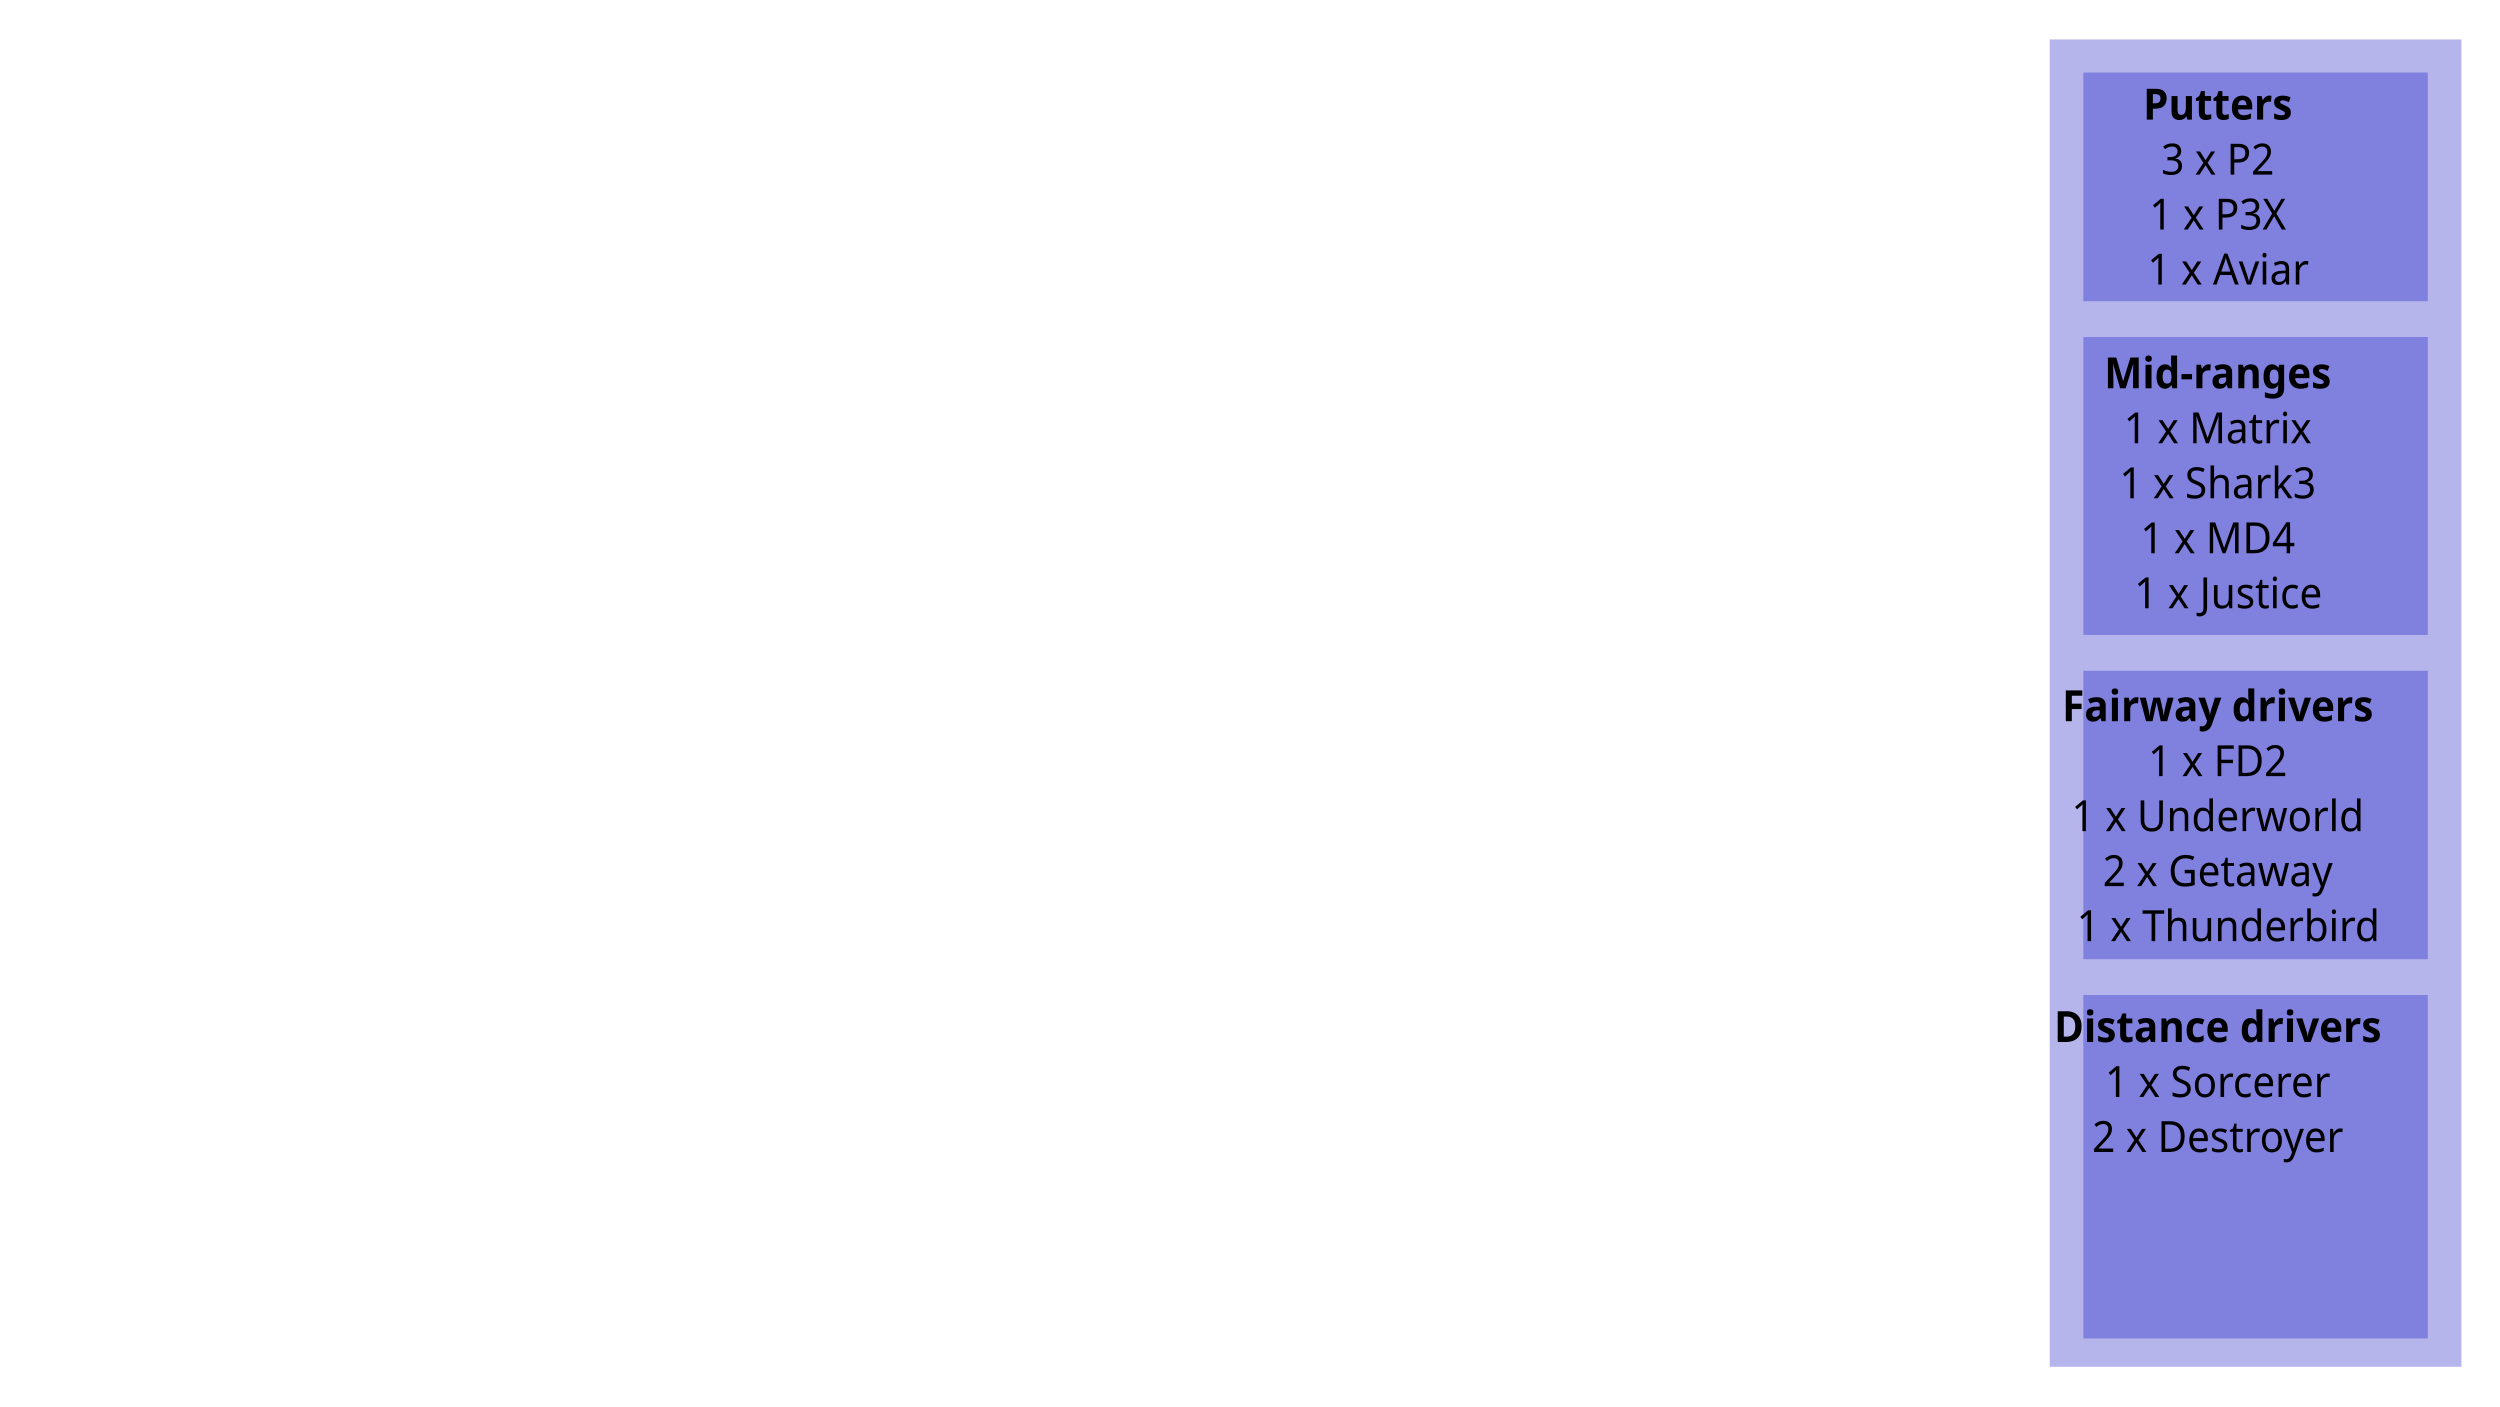
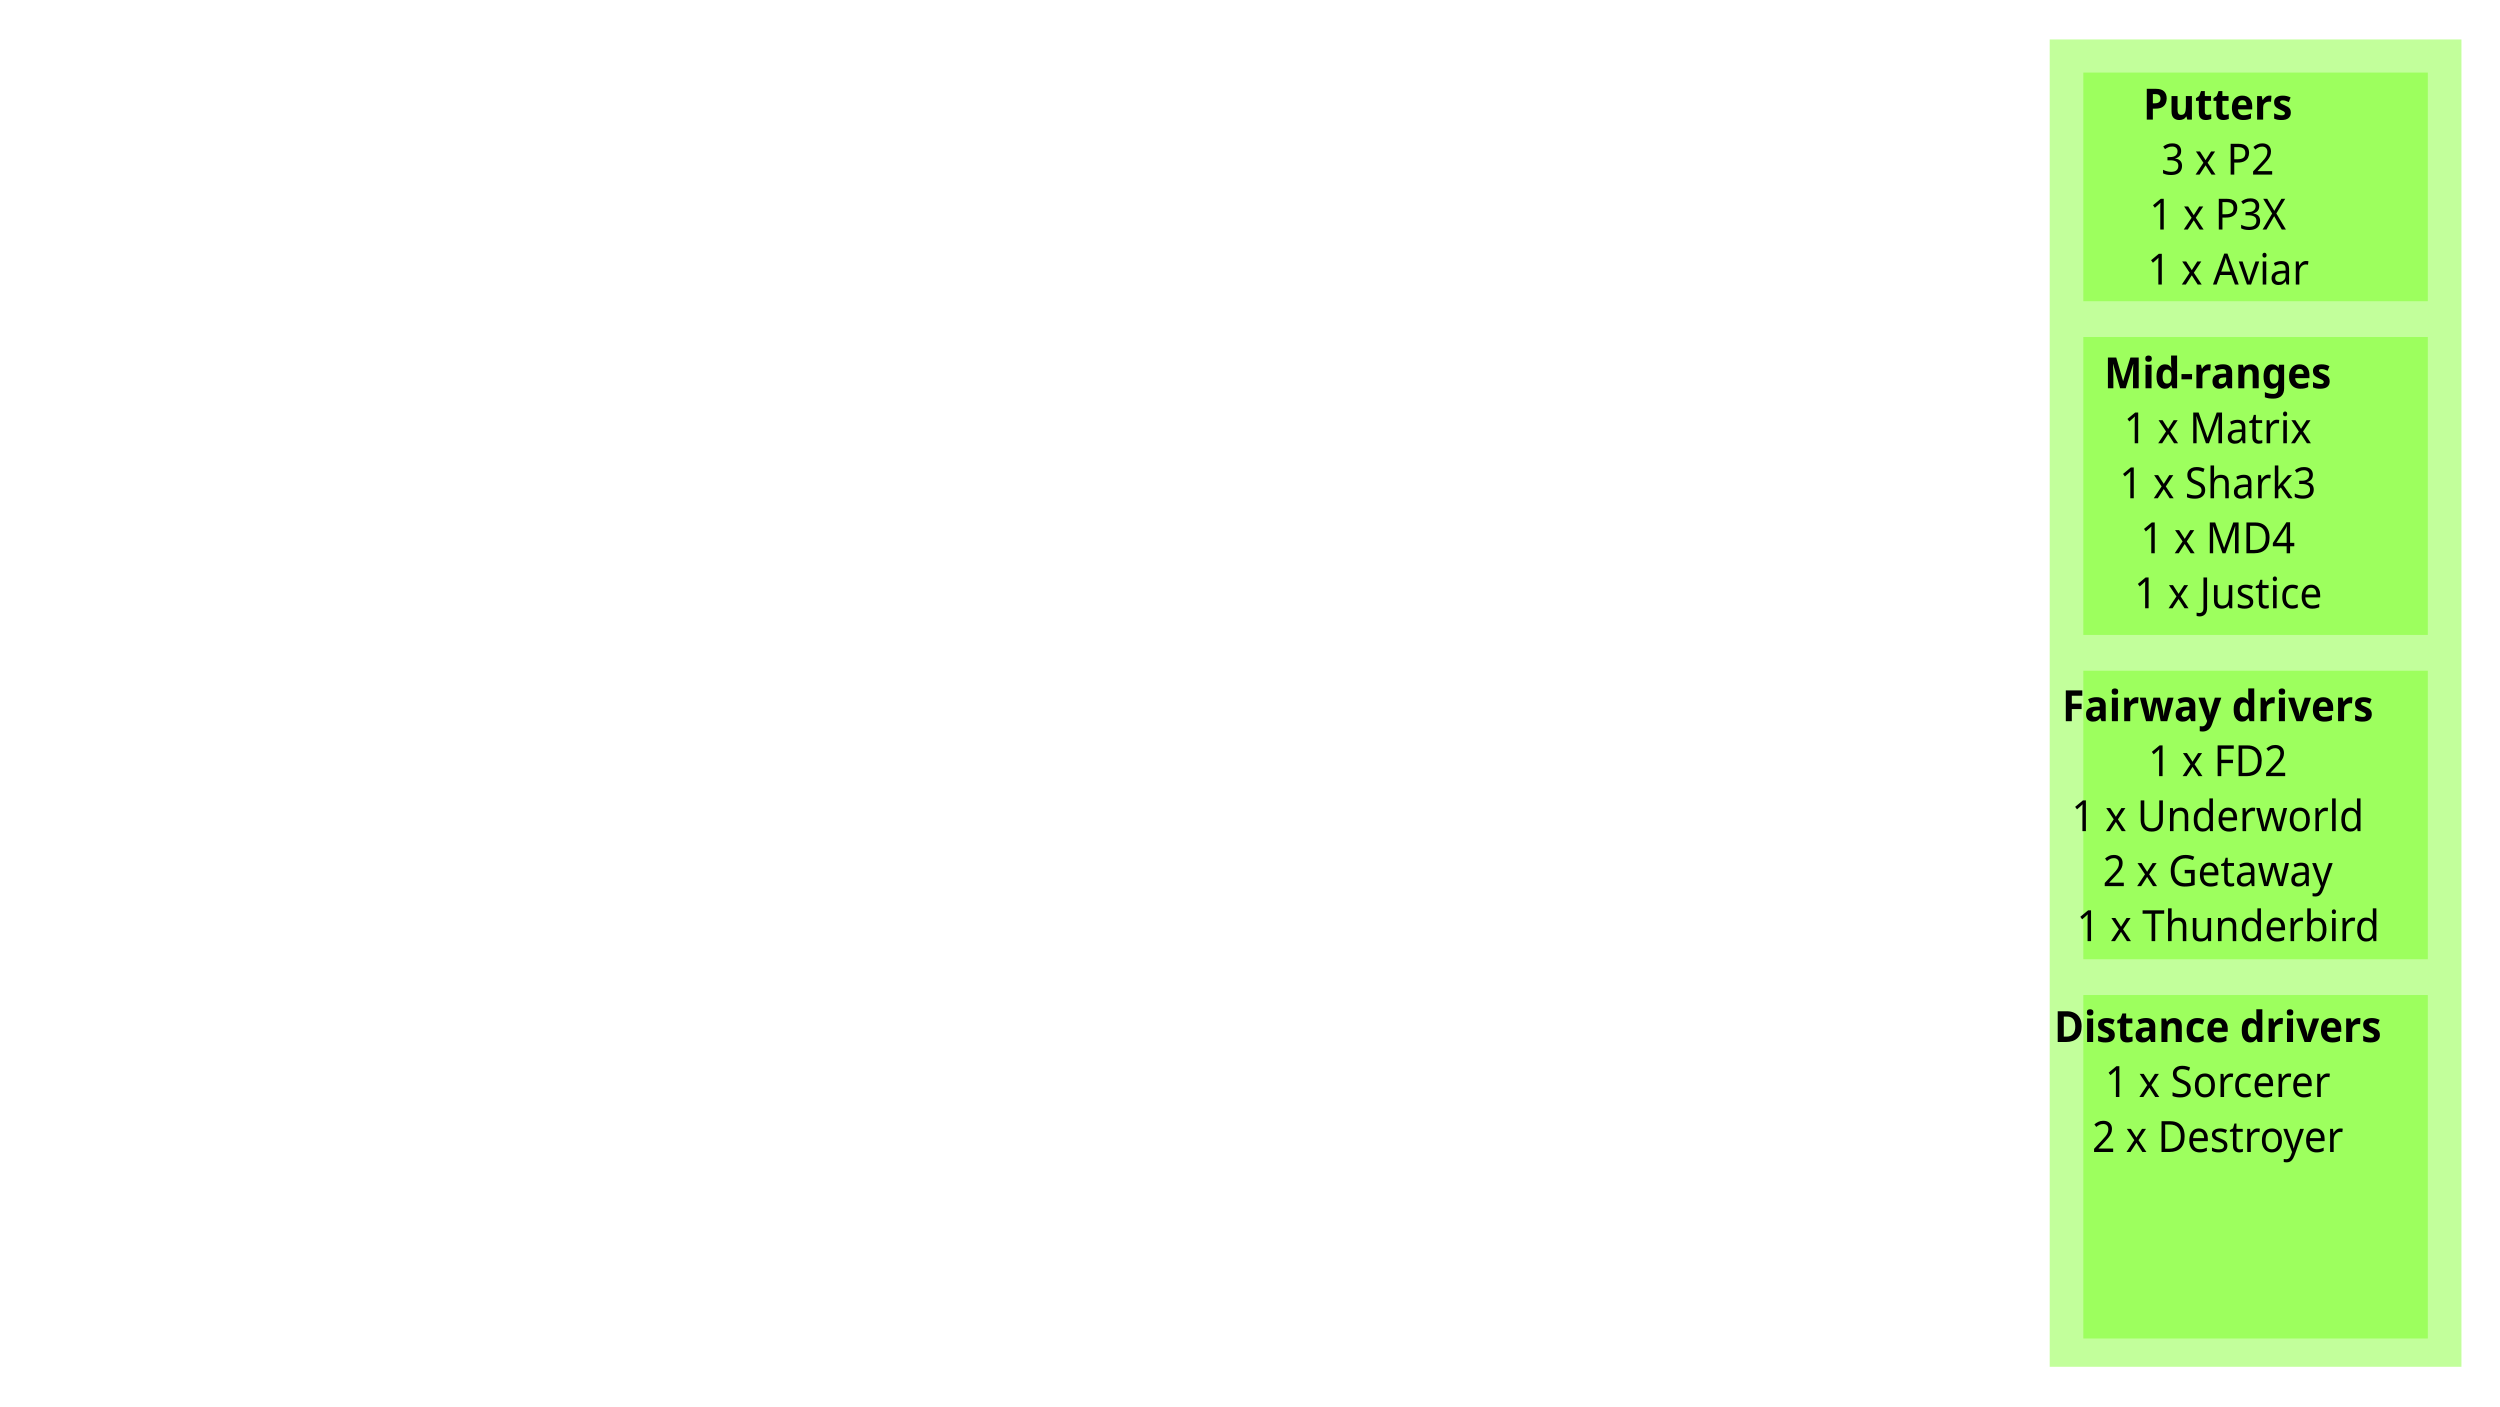
<svg xmlns="http://www.w3.org/2000/svg" width="1920px" height="1080px" viewBox="0 0 1920 1080" version="1.1" id="SVGRoot">
  <defs id="defs815">
    <filter style="color-interpolation-filters:sRGB" id="filter5205" x="-0.037" width="1.074" y="-0.007" height="1.014">
      <feGaussianBlur stdDeviation="2.946" id="feGaussianBlur5207" />
    </filter>
    <clipPath clipPathUnits="userSpaceOnUse" id="clipPath904">
      <g id="use906">
        <rect style="opacity:1;fill:#0000c0;fill-opacity:0.29;stroke-width:1.026" id="rect1100" width="316.222" height="1019.38" x="1574.17" y="28.324" />
        <rect style="opacity:1;fill:#0000c0;fill-opacity:0.29;stroke-width:0.389" id="rect1102" width="264.578" height="175.591" x="1599.993" y="53.749" />
        <rect style="opacity:1;fill:#0000c0;fill-opacity:0.29;stroke-width:0.445" id="rect1104" width="264.578" height="228.824" x="1599.993" y="255.28" />
        <rect style="opacity:1;fill:#0000c0;fill-opacity:0.29;stroke-width:0.448" id="rect1106" width="264.578" height="232.797" x="1599.993" y="507.145" />
        <rect style="opacity:1;fill:#0000c0;fill-opacity:0.29;stroke-width:0.477" id="rect1108" width="264.578" height="263.783" x="1599.993" y="762.189" />
      </g>
    </clipPath>
    <clipPath clipPathUnits="userSpaceOnUse" id="clipPath943">
      <g id="use945">
        <g clip-path="url(#clipPath904)" id="g992">
          <g id="g990">
            <rect style="opacity:1;fill:#0000c0;fill-opacity:0.29;stroke-width:1.026" id="rect980" width="316.222" height="1019.38" x="1574.17" y="28.324" />
            <rect style="opacity:1;fill:#0000c0;fill-opacity:0.29;stroke-width:0.389" id="rect982" width="264.578" height="175.591" x="1599.993" y="53.749" />
            <rect style="opacity:1;fill:#0000c0;fill-opacity:0.29;stroke-width:0.445" id="rect984" width="264.578" height="228.824" x="1599.993" y="255.28" />
            <rect style="opacity:1;fill:#0000c0;fill-opacity:0.29;stroke-width:0.448" id="rect986" width="264.578" height="232.797" x="1599.993" y="507.145" />
            <rect style="opacity:1;fill:#0000c0;fill-opacity:0.29;stroke-width:0.477" id="rect988" width="264.578" height="263.783" x="1599.993" y="762.189" />
          </g>
        </g>
        <text transform="scale(0.9678223,1.033248)" id="text1040" y="82.981" x="1789.028" style="font-style:normal;font-weight:normal;font-size:32.052px;line-height:1.25;font-family:sans-serif;letter-spacing:0px;word-spacing:0px;fill:#000000;fill-opacity:1;stroke:none;stroke-width:0.801" xml:space="preserve">
          <tspan style="font-style:normal;font-variant:normal;font-weight:bold;font-stretch:normal;font-family:'Noto Sans';-inkscape-font-specification:'Noto Sans';text-align:center;text-anchor:middle;stroke-width:0.801" y="82.981" x="1789.028" id="tspan994">Putters</tspan>
          <tspan style="font-style:normal;font-variant:normal;font-weight:normal;font-stretch:normal;font-family:'Noto Sans';-inkscape-font-specification:'Noto Sans';text-align:center;text-anchor:middle;stroke-width:0.801" id="tspan996" y="123.851" x="1789.028">P2</tspan>
          <tspan style="font-style:normal;font-variant:normal;font-weight:normal;font-stretch:normal;font-family:'Noto Sans';-inkscape-font-specification:'Noto Sans';text-align:center;text-anchor:middle;stroke-width:0.801" id="tspan998" y="164.721" x="1789.028">P3X</tspan>
          <tspan style="font-style:normal;font-variant:normal;font-weight:normal;font-stretch:normal;font-family:'Noto Sans';-inkscape-font-specification:'Noto Sans';text-align:center;text-anchor:middle;stroke-width:0.801" id="tspan1000" y="205.591" x="1789.028">Aviar</tspan>
          <tspan style="font-style:normal;font-variant:normal;font-weight:normal;font-stretch:normal;font-family:'Noto Sans';-inkscape-font-specification:'Noto Sans';text-align:center;text-anchor:middle;stroke-width:0.801" id="tspan1002" y="245.656" x="1789.028" />
          <tspan style="font-style:normal;font-variant:normal;font-weight:bold;font-stretch:normal;font-family:'Noto Sans';-inkscape-font-specification:'Noto Sans';text-align:center;text-anchor:middle;stroke-width:0.801" id="tspan1004" y="286.526" x="1789.028">Mid-ranges</tspan>
          <tspan id="tspan1006" style="font-style:normal;font-variant:normal;font-weight:normal;font-stretch:normal;font-family:'Noto Sans';-inkscape-font-specification:'Noto Sans';text-align:center;text-anchor:middle;stroke-width:0.801" y="327.396" x="1789.028">Matrix</tspan>
          <tspan style="font-style:normal;font-variant:normal;font-weight:normal;font-stretch:normal;font-family:'Noto Sans';-inkscape-font-specification:'Noto Sans';text-align:center;text-anchor:middle;stroke-width:0.801" id="tspan1008" y="368.265" x="1789.028">Shark3</tspan>
          <tspan style="font-style:normal;font-variant:normal;font-weight:normal;font-stretch:normal;font-family:'Noto Sans';-inkscape-font-specification:'Noto Sans';text-align:center;text-anchor:middle;stroke-width:0.801" id="tspan1010" y="409.135" x="1789.028">MD4</tspan>
          <tspan style="font-style:normal;font-variant:normal;font-weight:normal;font-stretch:normal;font-family:'Noto Sans';-inkscape-font-specification:'Noto Sans';text-align:center;text-anchor:middle;stroke-width:0.801" id="tspan1012" y="450.005" x="1789.028">Justice</tspan>
          <tspan style="font-style:normal;font-variant:normal;font-weight:normal;font-stretch:normal;font-family:'Noto Sans';-inkscape-font-specification:'Noto Sans';text-align:center;text-anchor:middle;stroke-width:0.801" id="tspan1014" y="490.07" x="1789.028" />
          <tspan style="font-style:normal;font-variant:normal;font-weight:bold;font-stretch:normal;font-family:'Noto Sans';-inkscape-font-specification:'Noto Sans';text-align:center;text-anchor:middle;stroke-width:0.801" id="tspan1016" y="530.94" x="1789.028">Fairway drivers</tspan>
          <tspan id="tspan1018" style="font-style:normal;font-variant:normal;font-weight:normal;font-stretch:normal;font-family:'Noto Sans';-inkscape-font-specification:'Noto Sans';text-align:center;text-anchor:middle;stroke-width:0.801" y="571.81" x="1789.028">FD2</tspan>
          <tspan style="font-style:normal;font-variant:normal;font-weight:normal;font-stretch:normal;font-family:'Noto Sans';-inkscape-font-specification:'Noto Sans';text-align:center;text-anchor:middle;stroke-width:0.801" id="tspan1020" y="612.679" x="1789.028">Underworld</tspan>
          <tspan style="font-style:normal;font-variant:normal;font-weight:normal;font-stretch:normal;font-family:'Noto Sans';-inkscape-font-specification:'Noto Sans';text-align:center;text-anchor:middle;stroke-width:0.801" id="tspan1022" y="653.549" x="1789.028">Getaway</tspan>
          <tspan style="font-style:normal;font-variant:normal;font-weight:normal;font-stretch:normal;font-family:'Noto Sans';-inkscape-font-specification:'Noto Sans';text-align:center;text-anchor:middle;stroke-width:0.801" id="tspan1024" y="694.419" x="1789.028">Thunderbird</tspan>
          <tspan style="font-style:normal;font-variant:normal;font-weight:normal;font-stretch:normal;font-family:'Noto Sans';-inkscape-font-specification:'Noto Sans';text-align:center;text-anchor:middle;stroke-width:0.801" id="tspan1026" y="734.484" x="1789.028" />
          <tspan style="font-style:normal;font-variant:normal;font-weight:bold;font-stretch:normal;font-family:'Noto Sans';-inkscape-font-specification:'Noto Sans';text-align:center;text-anchor:middle;stroke-width:0.801" id="tspan1028" y="775.354" x="1789.028">Distance drivers</tspan>
          <tspan id="tspan1030" style="font-style:normal;font-variant:normal;font-weight:normal;font-stretch:normal;font-family:'Noto Sans';-inkscape-font-specification:'Noto Sans';text-align:center;text-anchor:middle;stroke-width:0.801" y="816.224" x="1789.028">Sorcerer</tspan>
          <tspan style="font-style:normal;font-variant:normal;font-weight:normal;font-stretch:normal;font-family:'Noto Sans';-inkscape-font-specification:'Noto Sans';text-align:center;text-anchor:middle;stroke-width:0.801" id="tspan1032" y="857.094" x="1789.028">Destroyer</tspan>
          <tspan style="font-style:normal;font-variant:normal;font-weight:normal;font-stretch:normal;font-family:'Noto Sans';-inkscape-font-specification:'Noto Sans';text-align:center;text-anchor:middle;stroke-width:0.801" id="tspan1034" y="897.963" x="1789.028">PD2</tspan>
          <tspan style="font-style:normal;font-variant:normal;font-weight:normal;font-stretch:normal;font-family:'Noto Sans';-inkscape-font-specification:'Noto Sans';text-align:center;text-anchor:middle;stroke-width:0.801" id="tspan1036" y="938.833" x="1789.028">World</tspan>
          <tspan style="font-style:normal;font-variant:normal;font-weight:normal;font-stretch:normal;font-family:'Noto Sans';-inkscape-font-specification:'Noto Sans';text-align:center;text-anchor:middle;stroke-width:0.801" id="tspan1038" y="979.703" x="1789.028">Queen</tspan>
        </text>
      </g>
    </clipPath>
    <clipPath clipPathUnits="userSpaceOnUse" id="clipPath1921">
      <g id="use1923">
        <rect y="257.266" x="1599.993" height="228.824" width="264.578" id="rect2080" style="opacity:1;fill:#0000c0;fill-opacity:0.29;stroke-width:0.445" />
        <text xml:space="preserve" style="font-style:normal;font-weight:normal;font-size:32.052px;line-height:1.25;font-family:sans-serif;letter-spacing:0px;word-spacing:0px;fill:#000000;fill-opacity:1;stroke:none;stroke-width:0.801" x="1789.028" y="287.113" id="text2092" transform="scale(0.9678223,1.033248)">
          <tspan x="1789.028" y="287.113" id="tspan2082" style="font-style:normal;font-variant:normal;font-weight:bold;font-stretch:normal;font-family:'Noto Sans';-inkscape-font-specification:'Noto Sans';text-align:center;text-anchor:middle;stroke-width:0.801">Mid-ranges</tspan>
          <tspan x="1789.028" y="327.983" style="font-style:normal;font-variant:normal;font-weight:normal;font-stretch:normal;font-family:'Noto Sans';-inkscape-font-specification:'Noto Sans';text-align:center;text-anchor:middle;stroke-width:0.801" id="tspan2084">Matrix</tspan>
          <tspan x="1789.028" y="368.853" id="tspan2086" style="font-style:normal;font-variant:normal;font-weight:normal;font-stretch:normal;font-family:'Noto Sans';-inkscape-font-specification:'Noto Sans';text-align:center;text-anchor:middle;stroke-width:0.801">Shark3</tspan>
          <tspan x="1789.028" y="409.723" id="tspan2088" style="font-style:normal;font-variant:normal;font-weight:normal;font-stretch:normal;font-family:'Noto Sans';-inkscape-font-specification:'Noto Sans';text-align:center;text-anchor:middle;stroke-width:0.801">MD4</tspan>
          <tspan x="1789.028" y="450.593" id="tspan2090" style="font-style:normal;font-variant:normal;font-weight:normal;font-stretch:normal;font-family:'Noto Sans';-inkscape-font-specification:'Noto Sans';text-align:center;text-anchor:middle;stroke-width:0.801">Justice</tspan>
        </text>
      </g>
    </clipPath>
    <clipPath clipPathUnits="userSpaceOnUse" id="clipPath1936">
      <g id="use1938">
        <rect y="520.368" x="1599.993" height="221.56" width="264.578" id="rect2057" style="opacity:1;fill:#0000c0;fill-opacity:0.29;stroke-width:0.437" />
        <text xml:space="preserve" style="font-style:normal;font-weight:normal;font-size:32.052px;line-height:1.25;font-family:sans-serif;letter-spacing:0px;word-spacing:0px;fill:#000000;fill-opacity:1;stroke:none;stroke-width:0.801" x="1789.028" y="541.119" id="text2069" transform="scale(0.9678223,1.033248)">
          <tspan x="1789.028" y="541.119" id="tspan2059" style="font-style:normal;font-variant:normal;font-weight:bold;font-stretch:normal;font-family:'Noto Sans';-inkscape-font-specification:'Noto Sans';text-align:center;text-anchor:middle;stroke-width:0.801">Fairway drivers</tspan>
          <tspan x="1789.028" y="581.989" style="font-style:normal;font-variant:normal;font-weight:normal;font-stretch:normal;font-family:'Noto Sans';-inkscape-font-specification:'Noto Sans';text-align:center;text-anchor:middle;stroke-width:0.801" id="tspan2061">FD2</tspan>
          <tspan x="1789.028" y="622.859" id="tspan2063" style="font-style:normal;font-variant:normal;font-weight:normal;font-stretch:normal;font-family:'Noto Sans';-inkscape-font-specification:'Noto Sans';text-align:center;text-anchor:middle;stroke-width:0.801">Underworld</tspan>
          <tspan x="1789.028" y="663.728" id="tspan2065" style="font-style:normal;font-variant:normal;font-weight:normal;font-stretch:normal;font-family:'Noto Sans';-inkscape-font-specification:'Noto Sans';text-align:center;text-anchor:middle;stroke-width:0.801">Getaway</tspan>
          <tspan x="1789.028" y="704.598" id="tspan2067" style="font-style:normal;font-variant:normal;font-weight:normal;font-stretch:normal;font-family:'Noto Sans';-inkscape-font-specification:'Noto Sans';text-align:center;text-anchor:middle;stroke-width:0.801">Thunderbird</tspan>
        </text>
      </g>
    </clipPath>
    <clipPath clipPathUnits="userSpaceOnUse" id="clipPath1952">
      <g id="use1954">
        <rect y="764.175" x="1599.993" height="263.783" width="264.578" id="rect2031" style="opacity:1;fill:#0000c0;fill-opacity:0.29;stroke-width:0.477" />
        <text xml:space="preserve" style="font-style:normal;font-weight:normal;font-size:32.052px;line-height:1.25;font-family:sans-serif;letter-spacing:0px;word-spacing:0px;fill:#000000;fill-opacity:1;stroke:none;stroke-width:0.801" x="1789.028" y="774.514" id="text2045" transform="scale(0.9678223,1.033248)">
          <tspan x="1789.028" y="774.514" id="tspan2033" style="font-style:normal;font-variant:normal;font-weight:bold;font-stretch:normal;font-family:'Noto Sans';-inkscape-font-specification:'Noto Sans';text-align:center;text-anchor:middle;stroke-width:0.801">Distance drivers</tspan>
          <tspan x="1789.028" y="815.384" style="font-style:normal;font-variant:normal;font-weight:normal;font-stretch:normal;font-family:'Noto Sans';-inkscape-font-specification:'Noto Sans';text-align:center;text-anchor:middle;stroke-width:0.801" id="tspan2035">Sorcerer</tspan>
          <tspan x="1789.028" y="856.254" id="tspan2037" style="font-style:normal;font-variant:normal;font-weight:normal;font-stretch:normal;font-family:'Noto Sans';-inkscape-font-specification:'Noto Sans';text-align:center;text-anchor:middle;stroke-width:0.801">Destroyer</tspan>
          <tspan x="1789.028" y="897.124" id="tspan2039" style="font-style:normal;font-variant:normal;font-weight:normal;font-stretch:normal;font-family:'Noto Sans';-inkscape-font-specification:'Noto Sans';text-align:center;text-anchor:middle;stroke-width:0.801">PD2</tspan>
          <tspan x="1789.028" y="937.993" id="tspan2041" style="font-style:normal;font-variant:normal;font-weight:normal;font-stretch:normal;font-family:'Noto Sans';-inkscape-font-specification:'Noto Sans';text-align:center;text-anchor:middle;stroke-width:0.801">World</tspan>
          <tspan x="1789.028" y="978.863" id="tspan2043" style="font-style:normal;font-variant:normal;font-weight:normal;font-stretch:normal;font-family:'Noto Sans';-inkscape-font-specification:'Noto Sans';text-align:center;text-anchor:middle;stroke-width:0.801">Queen</tspan>
        </text>
      </g>
    </clipPath>
    <clipPath clipPathUnits="userSpaceOnUse" id="clipPath1966">
      <g id="use1968">
        <rect y="55.735" x="1599.993" height="175.591" width="264.578" id="rect1986" style="opacity:1;fill:#0000c0;fill-opacity:0.29;stroke-width:0.389" />
        <text xml:space="preserve" style="font-style:normal;font-weight:normal;font-size:32.052px;line-height:1.25;font-family:sans-serif;letter-spacing:0px;word-spacing:0px;fill:#000000;fill-opacity:1;stroke:none;stroke-width:0.801" x="1789.028" y="88.889" id="text1996" transform="scale(0.9678223,1.033248)">
          <tspan id="tspan1988" x="1789.028" y="88.889" style="font-style:normal;font-variant:normal;font-weight:bold;font-stretch:normal;font-family:'Noto Sans';-inkscape-font-specification:'Noto Sans';text-align:center;text-anchor:middle;stroke-width:0.801">Putters</tspan>
          <tspan x="1789.028" y="129.759" id="tspan1990" style="font-style:normal;font-variant:normal;font-weight:normal;font-stretch:normal;font-family:'Noto Sans';-inkscape-font-specification:'Noto Sans';text-align:center;text-anchor:middle;stroke-width:0.801">P2</tspan>
          <tspan x="1789.028" y="170.629" id="tspan1992" style="font-style:normal;font-variant:normal;font-weight:normal;font-stretch:normal;font-family:'Noto Sans';-inkscape-font-specification:'Noto Sans';text-align:center;text-anchor:middle;stroke-width:0.801">P3X</tspan>
          <tspan x="1789.028" y="211.499" id="tspan1994" style="font-style:normal;font-variant:normal;font-weight:normal;font-stretch:normal;font-family:'Noto Sans';-inkscape-font-specification:'Noto Sans';text-align:center;text-anchor:middle;stroke-width:0.801">Aviar</tspan>
        </text>
      </g>
    </clipPath>
  </defs>
  <g id="layer1">
    <text xml:space="preserve" style="font-style:normal;font-weight:normal;font-size:40px;line-height:1.25;font-family:sans-serif;letter-spacing:0px;word-spacing:0px;fill:#000000;fill-opacity:1;stroke:none;filter:url(#filter5205)" x="1294.51" y="101.377" id="text5109">
      <tspan x="1294.51" y="136.768" id="tspan5145" style="font-style:normal;font-variant:normal;font-weight:normal;font-stretch:normal;font-size:29.333px;line-height:0px;font-family:'Noto Mono';-inkscape-font-specification:'Noto Mono';letter-spacing:0px;word-spacing:0px" />
    </text>
-     <rect style="opacity:1;fill:#0000c0;fill-opacity:0.29;stroke-width:1.026" id="rect5504" width="316.222" height="1019.38" x="1574.17" y="30.31" />
-     <rect y="55.735" x="1599.993" height="175.591" width="264.578" id="rect5504-3" style="opacity:1;fill:#0000c0;fill-opacity:0.29;stroke-width:0.389" />
+     <rect style="opacity:1;fill:#64ff00;fill-opacity:0.392;stroke-width:1.026" id="rect5504" width="316.222" height="1019.38" x="1574.17" y="30.31" />
+     <rect y="55.735" x="1599.993" height="175.591" width="264.578" id="rect5504-3" style="opacity:1;fill:#64ff00;fill-opacity:0.392;stroke-width:0.389" />
    <text xml:space="preserve" style="font-style:normal;font-weight:normal;font-size:32.052px;line-height:1.25;font-family:sans-serif;letter-spacing:0px;word-spacing:0px;fill:#000000;fill-opacity:1;stroke:none;stroke-width:0.801" x="1789.028" y="88.889" id="text5420" transform="scale(0.9678223,1.033248)">
      <tspan id="tspan5418" x="1789.028" y="88.889" style="font-style:normal;font-variant:normal;font-weight:bold;font-stretch:normal;font-family:'Noto Sans';-inkscape-font-specification:'Noto Sans';text-align:center;text-anchor:middle;stroke-width:0.801">Putters</tspan>
      <tspan x="1789.028" y="129.759" id="tspan5422" style="font-style:normal;font-variant:normal;font-weight:normal;font-stretch:normal;font-family:'Noto Sans';-inkscape-font-specification:'Noto Sans';text-align:center;text-anchor:middle;stroke-width:0.801">3 x P2</tspan>
      <tspan x="1789.028" y="170.629" id="tspan5424" style="font-style:normal;font-variant:normal;font-weight:normal;font-stretch:normal;font-family:'Noto Sans';-inkscape-font-specification:'Noto Sans';text-align:center;text-anchor:middle;stroke-width:0.801">1 x P3X</tspan>
      <tspan x="1789.028" y="211.499" id="tspan5458" style="font-style:normal;font-variant:normal;font-weight:normal;font-stretch:normal;font-family:'Noto Sans';-inkscape-font-specification:'Noto Sans';text-align:center;text-anchor:middle;stroke-width:0.801">1 x Aviar</tspan>
    </text>
-     <rect y="764.175" x="1599.993" height="263.783" width="264.578" id="rect5504-3-5" style="opacity:1;fill:#0000c0;fill-opacity:0.29;stroke-width:0.477" />
+     <rect y="764.175" x="1599.993" height="263.783" width="264.578" id="rect5504-3-5" style="opacity:1;fill:#64ff00;fill-opacity:0.392;stroke-width:0.477" />
    <text xml:space="preserve" style="font-style:normal;font-weight:normal;font-size:32.052px;line-height:1.25;font-family:sans-serif;letter-spacing:0px;word-spacing:0px;fill:#000000;fill-opacity:1;stroke:none;stroke-width:0.801" x="1789.028" y="774.514" id="text5420-3" transform="scale(0.9678223,1.033248)">
      <tspan x="1789.028" y="774.514" id="tspan5450-2" style="font-style:normal;font-variant:normal;font-weight:bold;font-stretch:normal;font-family:'Noto Sans';-inkscape-font-specification:'Noto Sans';text-align:center;text-anchor:middle;stroke-width:0.801">Distance drivers</tspan>
      <tspan x="1789.028" y="815.384" style="font-style:normal;font-variant:normal;font-weight:normal;font-stretch:normal;font-family:'Noto Sans';-inkscape-font-specification:'Noto Sans';text-align:center;text-anchor:middle;stroke-width:0.801" id="tspan5502-6">1 x Sorcerer</tspan>
      <tspan x="1789.028" y="856.254" id="tspan5454-8" style="font-style:normal;font-variant:normal;font-weight:normal;font-stretch:normal;font-family:'Noto Sans';-inkscape-font-specification:'Noto Sans';text-align:center;text-anchor:middle;stroke-width:0.801">2 x Destroyer</tspan>
      <tspan x="1789.028" y="896.319" id="tspan5456-7" style="font-style:normal;font-variant:normal;font-weight:normal;font-stretch:normal;font-family:'Noto Sans';-inkscape-font-specification:'Noto Sans';text-align:center;text-anchor:middle;stroke-width:0.801" />
      <tspan x="1789.028" y="936.384" id="tspan5458-9" style="font-style:normal;font-variant:normal;font-weight:normal;font-stretch:normal;font-family:'Noto Sans';-inkscape-font-specification:'Noto Sans';text-align:center;text-anchor:middle;stroke-width:0.801" />
    </text>
-     <rect y="515.126" x="1599.993" height="221.56" width="264.578" id="rect5504-3-7" style="opacity:1;fill:#0000c0;fill-opacity:0.29;stroke-width:0.437" />
+     <rect y="515.126" x="1599.993" height="221.56" width="264.578" id="rect5504-3-7" style="opacity:1;fill:#64ff00;fill-opacity:0.392;stroke-width:0.437" />
    <text xml:space="preserve" style="font-style:normal;font-weight:normal;font-size:32.052px;line-height:1.25;font-family:sans-serif;letter-spacing:0px;word-spacing:0px;fill:#000000;fill-opacity:1;stroke:none;stroke-width:0.801" x="1789.028" y="536.046" id="text5420-2" transform="scale(0.9678223,1.033248)">
      <tspan x="1789.028" y="536.046" id="tspan5440-2" style="font-style:normal;font-variant:normal;font-weight:bold;font-stretch:normal;font-family:'Noto Sans';-inkscape-font-specification:'Noto Sans';text-align:center;text-anchor:middle;stroke-width:0.801">Fairway drivers</tspan>
      <tspan x="1789.028" y="576.916" style="font-style:normal;font-variant:normal;font-weight:normal;font-stretch:normal;font-family:'Noto Sans';-inkscape-font-specification:'Noto Sans';text-align:center;text-anchor:middle;stroke-width:0.801" id="tspan5462-93">1 x FD2</tspan>
      <tspan x="1789.028" y="617.786" id="tspan5442-1" style="font-style:normal;font-variant:normal;font-weight:normal;font-stretch:normal;font-family:'Noto Sans';-inkscape-font-specification:'Noto Sans';text-align:center;text-anchor:middle;stroke-width:0.801">1 x Underworld</tspan>
      <tspan x="1789.028" y="658.656" id="tspan5444-9" style="font-style:normal;font-variant:normal;font-weight:normal;font-stretch:normal;font-family:'Noto Sans';-inkscape-font-specification:'Noto Sans';text-align:center;text-anchor:middle;stroke-width:0.801">2 x Getaway</tspan>
      <tspan x="1789.028" y="699.525" id="tspan5458-6" style="font-style:normal;font-variant:normal;font-weight:normal;font-stretch:normal;font-family:'Noto Sans';-inkscape-font-specification:'Noto Sans';text-align:center;text-anchor:middle;stroke-width:0.801">1 x Thunderbird</tspan>
    </text>
-     <rect y="258.814" x="1599.993" height="228.824" width="264.578" id="rect5504-3-6" style="opacity:1;fill:#0000c0;fill-opacity:0.29;stroke-width:0.445" />
+     <rect y="258.814" x="1599.993" height="228.824" width="264.578" id="rect5504-3-6" style="opacity:1;fill:#64ff00;fill-opacity:0.392;stroke-width:0.445" />
    <text xml:space="preserve" style="font-style:normal;font-weight:normal;font-size:32.052px;line-height:1.25;font-family:sans-serif;letter-spacing:0px;word-spacing:0px;fill:#000000;fill-opacity:1;stroke:none;stroke-width:0.801" x="1789.028" y="288.612" id="text5420-1" transform="scale(0.9678223,1.033248)">
      <tspan x="1789.028" y="288.612" id="tspan5430-1" style="font-style:normal;font-variant:normal;font-weight:bold;font-stretch:normal;font-family:'Noto Sans';-inkscape-font-specification:'Noto Sans';text-align:center;text-anchor:middle;stroke-width:0.801">Mid-ranges</tspan>
      <tspan x="1789.028" y="329.481" style="font-style:normal;font-variant:normal;font-weight:normal;font-stretch:normal;font-family:'Noto Sans';-inkscape-font-specification:'Noto Sans';text-align:center;text-anchor:middle;stroke-width:0.801" id="tspan5460-5">1 x Matrix</tspan>
      <tspan x="1789.028" y="370.351" id="tspan5432-5" style="font-style:normal;font-variant:normal;font-weight:normal;font-stretch:normal;font-family:'Noto Sans';-inkscape-font-specification:'Noto Sans';text-align:center;text-anchor:middle;stroke-width:0.801">1 x Shark3</tspan>
      <tspan x="1789.028" y="411.221" id="tspan5434-4" style="font-style:normal;font-variant:normal;font-weight:normal;font-stretch:normal;font-family:'Noto Sans';-inkscape-font-specification:'Noto Sans';text-align:center;text-anchor:middle;stroke-width:0.801">1 x MD4</tspan>
      <tspan x="1789.028" y="452.091" id="tspan5458-4" style="font-style:normal;font-variant:normal;font-weight:normal;font-stretch:normal;font-family:'Noto Sans';-inkscape-font-specification:'Noto Sans';text-align:center;text-anchor:middle;stroke-width:0.801">1 x Justice</tspan>
    </text>
  </g>
</svg>
